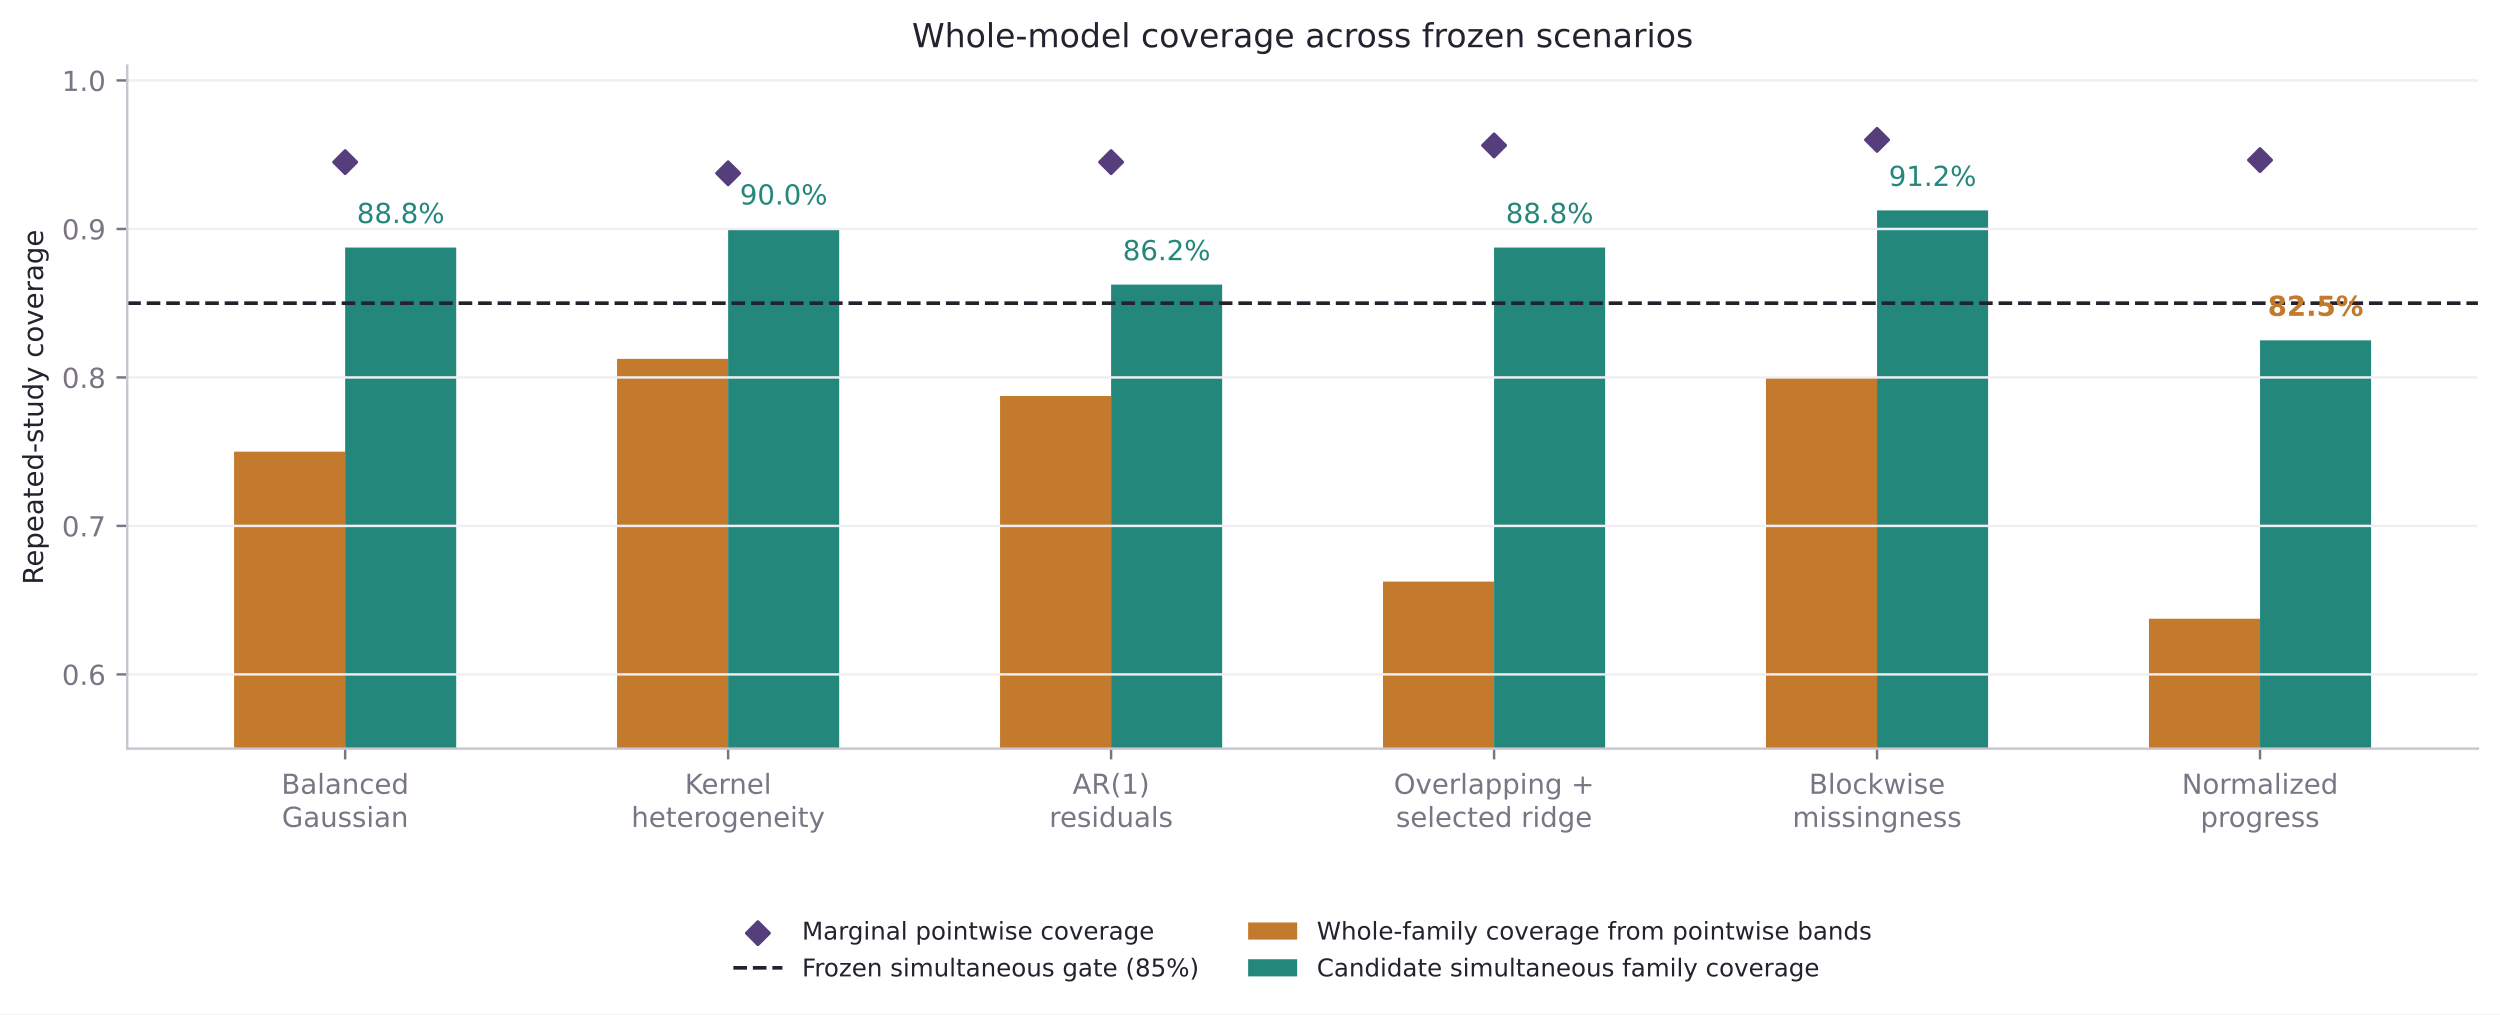
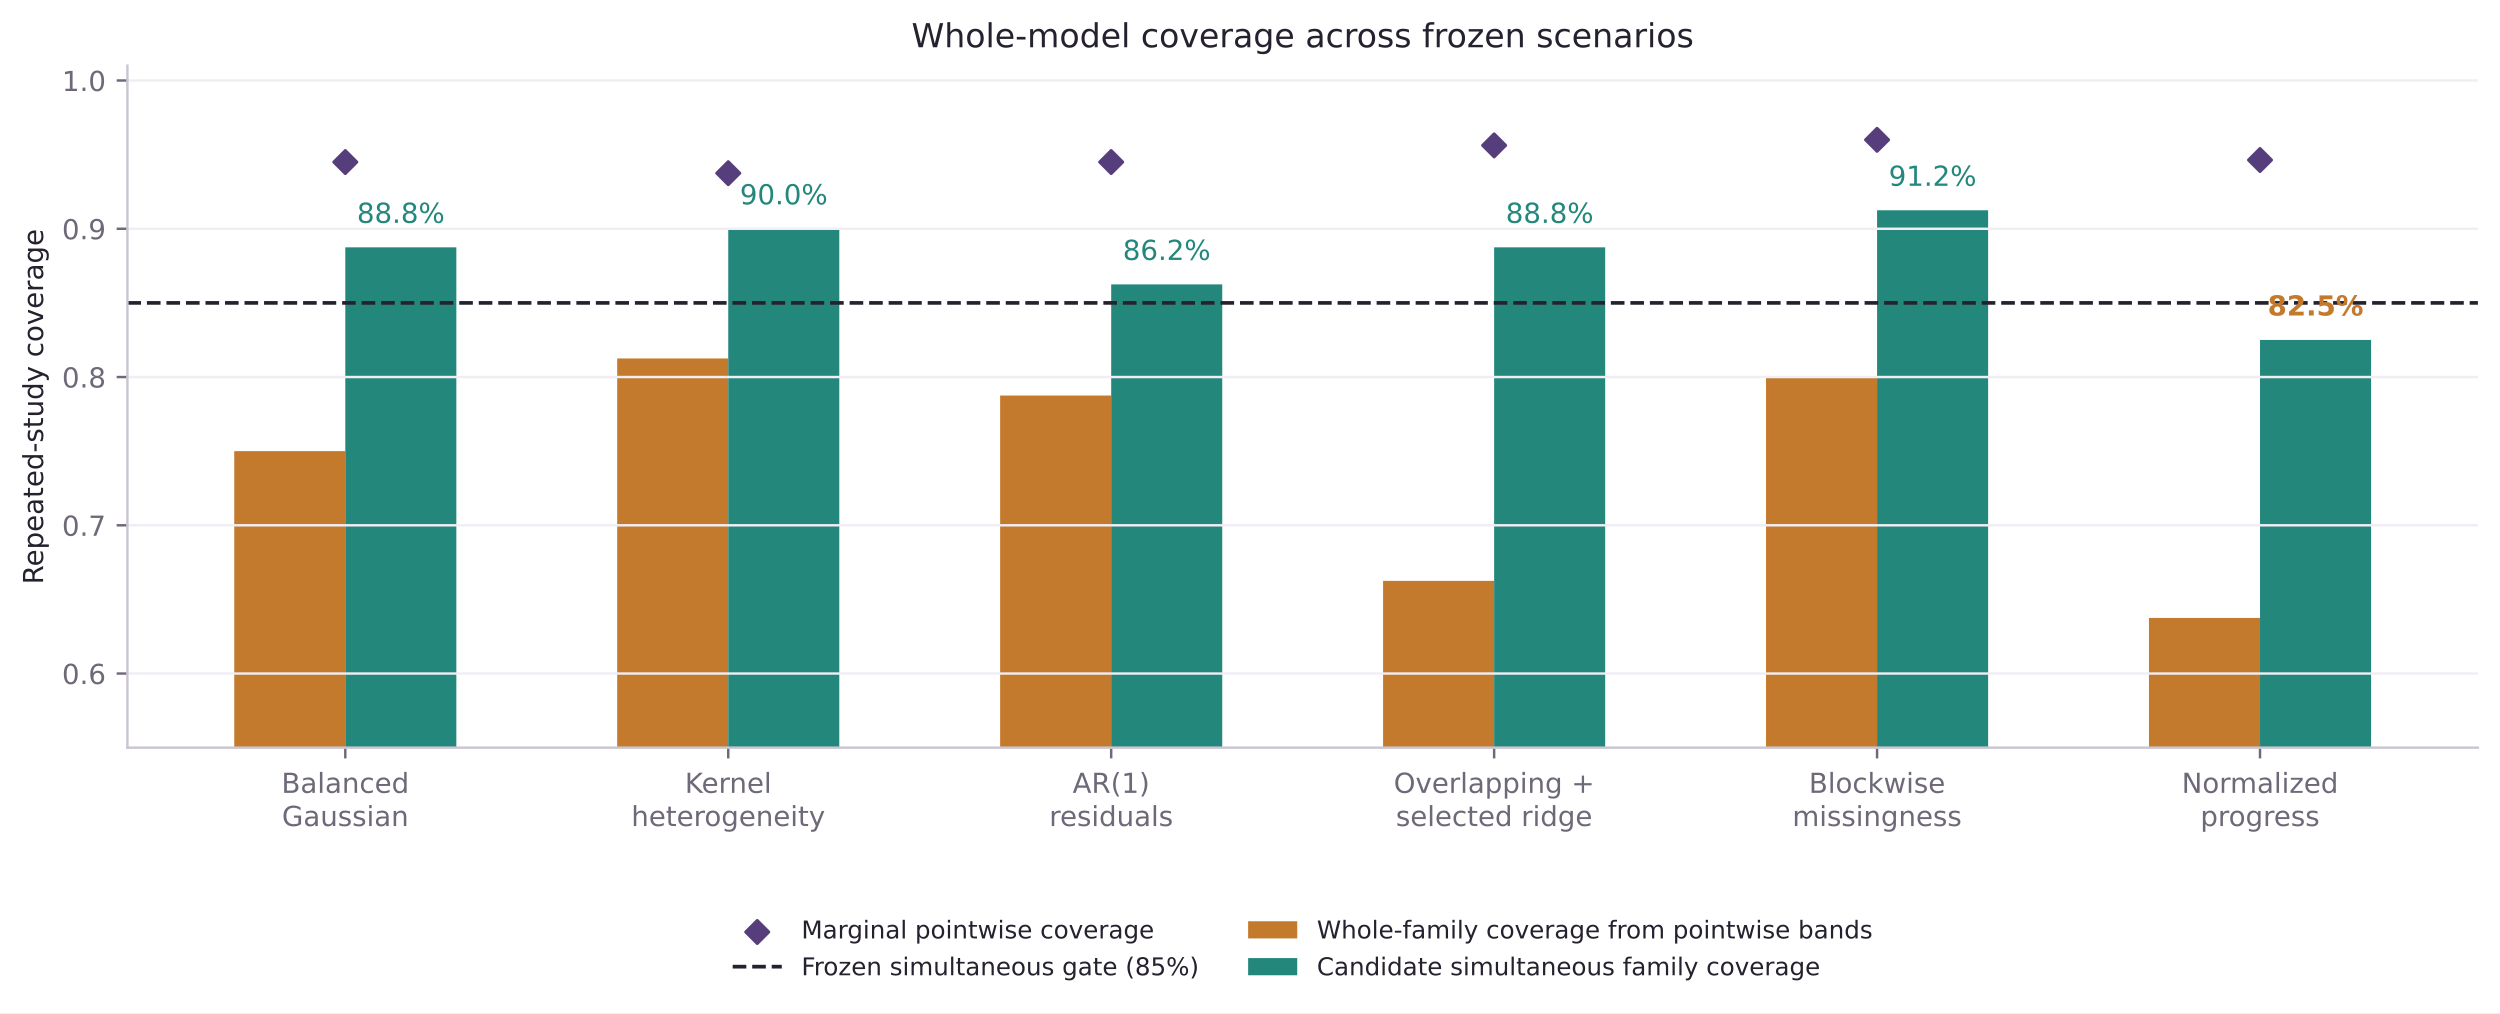
- <svg xmlns="http://www.w3.org/2000/svg" xmlns:xlink="http://www.w3.org/1999/xlink" width="815.671pt" height="330.887pt" viewBox="0 0 815.671 330.887" version="1.1">
+ <svg xmlns="http://www.w3.org/2000/svg" xmlns:xlink="http://www.w3.org/1999/xlink" width="814.591pt" height="330.099pt" viewBox="0 0 814.591 330.099" version="1.1">
  <defs>
    <style type="text/css">*{stroke-linejoin: round; stroke-linecap: butt}</style>
  </defs>
  <g id="figure_1">
    <g id="patch_1">
-       <path d="M 0 330.887 L 815.671 330.887 L 815.671 0 L 0 0 z " style="fill: #ffffff" />
+       <path d="M 0 330.099 L 814.591 330.099 L 814.591 0 L 0 0 z " style="fill: #ffffff" />
    </g>
    <g id="axes_1">
      <g id="patch_2">
-         <path d="M 41.514 244.258 L 808.471 244.258 L 808.471 21.406 L 41.514 21.406 z " style="fill: #ffffff" />
+         <path d="M 41.514 243.612 L 807.391 243.612 L 807.391 21.406 L 41.514 21.406 z " style="fill: #ffffff" />
      </g>
      <g id="patch_3">
-         <path d="M 76.375 510.711 L 112.611 510.711 L 112.611 147.366 L 76.375 147.366 z " clip-path="url(#p69b789abfd)" style="fill: #c47a2c" />
+         <path d="M 76.326 509.294 L 112.511 509.294 L 112.511 147.001 L 76.326 147.001 z " clip-path="url(#pee35e9c13c)" style="fill: #c47a2c" />
      </g>
      <g id="patch_4">
-         <path d="M 201.328 510.711 L 237.564 510.711 L 237.564 117.087 L 201.328 117.087 z " clip-path="url(#p69b789abfd)" style="fill: #c47a2c" />
+         <path d="M 201.103 509.294 L 237.288 509.294 L 237.288 116.81 L 201.103 116.81 z " clip-path="url(#pee35e9c13c)" style="fill: #c47a2c" />
      </g>
      <g id="patch_5">
-         <path d="M 326.28 510.711 L 362.516 510.711 L 362.516 129.199 L 326.28 129.199 z " clip-path="url(#p69b789abfd)" style="fill: #c47a2c" />
+         <path d="M 325.879 509.294 L 362.064 509.294 L 362.064 128.886 L 325.879 128.886 z " clip-path="url(#pee35e9c13c)" style="fill: #c47a2c" />
      </g>
      <g id="patch_6">
-         <path d="M 451.232 510.711 L 487.469 510.711 L 487.469 189.756 L 451.232 189.756 z " clip-path="url(#p69b789abfd)" style="fill: #c47a2c" />
+         <path d="M 450.656 509.294 L 486.841 509.294 L 486.841 189.269 L 450.656 189.269 z " clip-path="url(#pee35e9c13c)" style="fill: #c47a2c" />
      </g>
      <g id="patch_7">
-         <path d="M 576.185 510.711 L 612.421 510.711 L 612.421 123.143 L 576.185 123.143 z " clip-path="url(#p69b789abfd)" style="fill: #c47a2c" />
+         <path d="M 575.432 509.294 L 611.617 509.294 L 611.617 122.848 L 575.432 122.848 z " clip-path="url(#pee35e9c13c)" style="fill: #c47a2c" />
      </g>
      <g id="patch_8">
-         <path d="M 701.137 510.711 L 737.373 510.711 L 737.373 201.868 L 701.137 201.868 z " clip-path="url(#p69b789abfd)" style="fill: #c47a2c" />
+         <path d="M 700.208 509.294 L 736.394 509.294 L 736.394 201.345 L 700.208 201.345 z " clip-path="url(#pee35e9c13c)" style="fill: #c47a2c" />
      </g>
      <g id="patch_9">
-         <path d="M 112.611 510.711 L 148.848 510.711 L 148.848 80.753 L 112.611 80.753 z " clip-path="url(#p69b789abfd)" style="fill: #23877c" />
+         <path d="M 112.511 509.294 L 148.696 509.294 L 148.696 80.581 L 112.511 80.581 z " clip-path="url(#pee35e9c13c)" style="fill: #23877c" />
      </g>
      <g id="patch_10">
-         <path d="M 237.564 510.711 L 273.8 510.711 L 273.8 74.697 L 237.564 74.697 z " clip-path="url(#p69b789abfd)" style="fill: #23877c" />
+         <path d="M 237.288 509.294 L 273.473 509.294 L 273.473 74.543 L 237.288 74.543 z " clip-path="url(#pee35e9c13c)" style="fill: #23877c" />
      </g>
      <g id="patch_11">
-         <path d="M 362.516 510.711 L 398.752 510.711 L 398.752 92.864 L 362.516 92.864 z " clip-path="url(#p69b789abfd)" style="fill: #23877c" />
+         <path d="M 362.064 509.294 L 398.249 509.294 L 398.249 92.657 L 362.064 92.657 z " clip-path="url(#pee35e9c13c)" style="fill: #23877c" />
      </g>
      <g id="patch_12">
-         <path d="M 487.469 510.711 L 523.705 510.711 L 523.705 80.753 L 487.469 80.753 z " clip-path="url(#p69b789abfd)" style="fill: #23877c" />
+         <path d="M 486.841 509.294 L 523.026 509.294 L 523.026 80.581 L 486.841 80.581 z " clip-path="url(#pee35e9c13c)" style="fill: #23877c" />
      </g>
      <g id="patch_13">
-         <path d="M 612.421 510.711 L 648.657 510.711 L 648.657 68.641 L 612.421 68.641 z " clip-path="url(#p69b789abfd)" style="fill: #23877c" />
+         <path d="M 611.617 509.294 L 647.802 509.294 L 647.802 68.504 L 611.617 68.504 z " clip-path="url(#pee35e9c13c)" style="fill: #23877c" />
      </g>
      <g id="patch_14">
-         <path d="M 737.373 510.711 L 773.61 510.711 L 773.61 111.031 L 737.373 111.031 z " clip-path="url(#p69b789abfd)" style="fill: #23877c" />
+         <path d="M 736.394 509.294 L 772.579 509.294 L 772.579 110.772 L 736.394 110.772 z " clip-path="url(#pee35e9c13c)" style="fill: #23877c" />
      </g>
      <g id="matplotlib.axis_1">
        <g id="xtick_1">
          <g id="line2d_1">
            <defs>
-               <path id="m8daf86f83c" d="M 0 0 L 0 3.5 " style="stroke: #7b7484; stroke-width: 0.8" />
+               <path id="m0a2ce00d4e" d="M 0 0 L 0 3.5 " style="stroke: #6f6878; stroke-width: 0.8" />
            </defs>
            <g>
-               <use xlink:href="#m8daf86f83c" x="112.611" y="244.258" style="fill: #7b7484; stroke: #7b7484; stroke-width: 0.8" />
+               <use xlink:href="#m0a2ce00d4e" x="112.511" y="243.612" style="fill: #6f6878; stroke: #6f6878; stroke-width: 0.8" />
            </g>
          </g>
          <g id="text_1">
-             <text style="font-size: 9px; font-family: 'DejaVu Sans'; fill: #7b7484" transform="translate(91.80667 258.9974)">Balanced</text>
-             <text style="font-size: 9px; font-family: 'DejaVu Sans'; fill: #7b7484" transform="translate(91.96698 269.7999)">Gaussian</text>
+             <text style="font-size: 9px; font-family: 'DejaVu Sans', sans-serif; fill: #6f6878" transform="translate(91.70655 258.3519)">Balanced</text>
+             <text style="font-size: 9px; font-family: 'DejaVu Sans', sans-serif; fill: #6f6878" transform="translate(91.86687 269.1544)">Gaussian</text>
          </g>
        </g>
        <g id="xtick_2">
          <g id="line2d_2">
            <g>
-               <use xlink:href="#m8daf86f83c" x="237.564" y="244.258" style="fill: #7b7484; stroke: #7b7484; stroke-width: 0.8" />
+               <use xlink:href="#m0a2ce00d4e" x="237.288" y="243.612" style="fill: #6f6878; stroke: #6f6878; stroke-width: 0.8" />
            </g>
          </g>
          <g id="text_2">
-             <text style="font-size: 9px; font-family: 'DejaVu Sans'; fill: #7b7484" transform="translate(223.4261 258.9974)">Kernel</text>
-             <text style="font-size: 9px; font-family: 'DejaVu Sans'; fill: #7b7484" transform="translate(205.9816 269.7999)">heterogeneity</text>
+             <text style="font-size: 9px; font-family: 'DejaVu Sans', sans-serif; fill: #6f6878" transform="translate(223.15 258.3519)">Kernel</text>
+             <text style="font-size: 9px; font-family: 'DejaVu Sans', sans-serif; fill: #6f6878" transform="translate(205.7055 269.1544)">heterogeneity</text>
          </g>
        </g>
        <g id="xtick_3">
          <g id="line2d_3">
            <g>
-               <use xlink:href="#m8daf86f83c" x="362.516" y="244.258" style="fill: #7b7484; stroke: #7b7484; stroke-width: 0.8" />
+               <use xlink:href="#m0a2ce00d4e" x="362.064" y="243.612" style="fill: #6f6878; stroke: #6f6878; stroke-width: 0.8" />
            </g>
          </g>
          <g id="text_3">
-             <text style="font-size: 9px; font-family: 'DejaVu Sans'; fill: #7b7484" transform="translate(349.9366 258.9967)">AR(1)</text>
-             <text style="font-size: 9px; font-family: 'DejaVu Sans'; fill: #7b7484" transform="translate(342.3415 269.7992)">residuals</text>
+             <text style="font-size: 9px; font-family: 'DejaVu Sans', sans-serif; fill: #6f6878" transform="translate(349.4846 258.3512)">AR(1)</text>
+             <text style="font-size: 9px; font-family: 'DejaVu Sans', sans-serif; fill: #6f6878" transform="translate(341.8895 269.1537)">residuals</text>
          </g>
        </g>
        <g id="xtick_4">
          <g id="line2d_4">
            <g>
-               <use xlink:href="#m8daf86f83c" x="487.469" y="244.258" style="fill: #7b7484; stroke: #7b7484; stroke-width: 0.8" />
+               <use xlink:href="#m0a2ce00d4e" x="486.841" y="243.612" style="fill: #6f6878; stroke: #6f6878; stroke-width: 0.8" />
            </g>
          </g>
          <g id="text_4">
-             <text style="font-size: 9px; font-family: 'DejaVu Sans'; fill: #7b7484" transform="translate(454.7628 258.9974)">Overlapping +</text>
-             <text style="font-size: 9px; font-family: 'DejaVu Sans'; fill: #7b7484" transform="translate(455.4596 269.7999)">selected ridge</text>
+             <text style="font-size: 9px; font-family: 'DejaVu Sans', sans-serif; fill: #6f6878" transform="translate(454.1348 258.3519)">Overlapping +</text>
+             <text style="font-size: 9px; font-family: 'DejaVu Sans', sans-serif; fill: #6f6878" transform="translate(454.8316 269.1544)">selected ridge</text>
          </g>
        </g>
        <g id="xtick_5">
          <g id="line2d_5">
            <g>
-               <use xlink:href="#m8daf86f83c" x="612.421" y="244.258" style="fill: #7b7484; stroke: #7b7484; stroke-width: 0.8" />
+               <use xlink:href="#m0a2ce00d4e" x="611.617" y="243.612" style="fill: #6f6878; stroke: #6f6878; stroke-width: 0.8" />
            </g>
          </g>
          <g id="text_5">
-             <text style="font-size: 9px; font-family: 'DejaVu Sans'; fill: #7b7484" transform="translate(590.2065 258.9974)">Blockwise</text>
-             <text style="font-size: 9px; font-family: 'DejaVu Sans'; fill: #7b7484" transform="translate(584.8312 269.7999)">missingness</text>
+             <text style="font-size: 9px; font-family: 'DejaVu Sans', sans-serif; fill: #6f6878" transform="translate(589.4026 258.3519)">Blockwise</text>
+             <text style="font-size: 9px; font-family: 'DejaVu Sans', sans-serif; fill: #6f6878" transform="translate(584.0272 269.1544)">missingness</text>
          </g>
        </g>
        <g id="xtick_6">
          <g id="line2d_6">
            <g>
-               <use xlink:href="#m8daf86f83c" x="737.373" y="244.258" style="fill: #7b7484; stroke: #7b7484; stroke-width: 0.8" />
+               <use xlink:href="#m0a2ce00d4e" x="736.394" y="243.612" style="fill: #6f6878; stroke: #6f6878; stroke-width: 0.8" />
            </g>
          </g>
          <g id="text_6">
-             <text style="font-size: 9px; font-family: 'DejaVu Sans'; fill: #7b7484" transform="translate(711.8536 258.9974)">Normalized</text>
-             <text style="font-size: 9px; font-family: 'DejaVu Sans'; fill: #7b7484" transform="translate(717.9475 269.7992)">progress</text>
+             <text style="font-size: 9px; font-family: 'DejaVu Sans', sans-serif; fill: #6f6878" transform="translate(710.8737 258.3519)">Normalized</text>
+             <text style="font-size: 9px; font-family: 'DejaVu Sans', sans-serif; fill: #6f6878" transform="translate(716.9677 269.1537)">progress</text>
          </g>
        </g>
      </g>
      <g id="matplotlib.axis_2">
        <g id="ytick_1">
          <g id="line2d_7">
-             <path d="M 41.514 220.035 L 808.471 220.035 " clip-path="url(#p69b789abfd)" style="fill: none; stroke: #f0edf3; stroke-width: 0.8; stroke-linecap: square" />
+             <path d="M 41.514 219.46 L 807.391 219.46 " clip-path="url(#pee35e9c13c)" style="fill: none; stroke: #f0edf3; stroke-width: 0.8; stroke-linecap: square" />
          </g>
          <g id="line2d_8">
            <defs>
-               <path id="m5a3d0f4731" d="M 0 0 L -3.5 0 " style="stroke: #7b7484; stroke-width: 0.8" />
+               <path id="mdb2196f23a" d="M 0 0 L -3.5 0 " style="stroke: #6f6878; stroke-width: 0.8" />
            </defs>
            <g>
-               <use xlink:href="#m5a3d0f4731" x="41.514" y="220.035" style="fill: #7b7484; stroke: #7b7484; stroke-width: 0.8" />
+               <use xlink:href="#mdb2196f23a" x="41.514" y="219.46" style="fill: #6f6878; stroke: #6f6878; stroke-width: 0.8" />
            </g>
          </g>
          <g id="text_7">
-             <text style="font-size: 9px; font-family: 'DejaVu Sans'; text-anchor: end; fill: #7b7484" x="34.514" y="223.454" transform="rotate(-0 34.51352 223.4539)">0.6</text>
+             <text style="font-size: 9px; font-family: 'DejaVu Sans', sans-serif; text-anchor: end; fill: #6f6878" x="34.514" y="222.879" transform="rotate(-0 34.51352 222.8786)">0.6</text>
          </g>
        </g>
        <g id="ytick_2">
          <g id="line2d_9">
-             <path d="M 41.514 171.589 L 808.471 171.589 " clip-path="url(#p69b789abfd)" style="fill: none; stroke: #f0edf3; stroke-width: 0.8; stroke-linecap: square" />
+             <path d="M 41.514 171.154 L 807.391 171.154 " clip-path="url(#pee35e9c13c)" style="fill: none; stroke: #f0edf3; stroke-width: 0.8; stroke-linecap: square" />
          </g>
          <g id="line2d_10">
            <g>
-               <use xlink:href="#m5a3d0f4731" x="41.514" y="171.589" style="fill: #7b7484; stroke: #7b7484; stroke-width: 0.8" />
+               <use xlink:href="#mdb2196f23a" x="41.514" y="171.154" style="fill: #6f6878; stroke: #6f6878; stroke-width: 0.8" />
            </g>
          </g>
          <g id="text_8">
-             <text style="font-size: 9px; font-family: 'DejaVu Sans'; text-anchor: end; fill: #7b7484" x="34.514" y="175.008" transform="rotate(-0 34.51352 175.0079)">0.7</text>
+             <text style="font-size: 9px; font-family: 'DejaVu Sans', sans-serif; text-anchor: end; fill: #6f6878" x="34.514" y="174.573" transform="rotate(-0 34.51352 174.5729)">0.7</text>
          </g>
        </g>
        <g id="ytick_3">
          <g id="line2d_11">
-             <path d="M 41.514 123.143 L 808.471 123.143 " clip-path="url(#p69b789abfd)" style="fill: none; stroke: #f0edf3; stroke-width: 0.8; stroke-linecap: square" />
+             <path d="M 41.514 122.848 L 807.391 122.848 " clip-path="url(#pee35e9c13c)" style="fill: none; stroke: #f0edf3; stroke-width: 0.8; stroke-linecap: square" />
          </g>
          <g id="line2d_12">
            <g>
-               <use xlink:href="#m5a3d0f4731" x="41.514" y="123.143" style="fill: #7b7484; stroke: #7b7484; stroke-width: 0.8" />
+               <use xlink:href="#mdb2196f23a" x="41.514" y="122.848" style="fill: #6f6878; stroke: #6f6878; stroke-width: 0.8" />
            </g>
          </g>
          <g id="text_9">
-             <text style="font-size: 9px; font-family: 'DejaVu Sans'; text-anchor: end; fill: #7b7484" x="34.514" y="126.562" transform="rotate(-0 34.51352 126.5619)">0.8</text>
+             <text style="font-size: 9px; font-family: 'DejaVu Sans', sans-serif; text-anchor: end; fill: #6f6878" x="34.514" y="126.267" transform="rotate(-0 34.51352 126.2672)">0.8</text>
          </g>
        </g>
        <g id="ytick_4">
          <g id="line2d_13">
-             <path d="M 41.514 74.697 L 808.471 74.697 " clip-path="url(#p69b789abfd)" style="fill: none; stroke: #f0edf3; stroke-width: 0.8; stroke-linecap: square" />
+             <path d="M 41.514 74.543 L 807.391 74.543 " clip-path="url(#pee35e9c13c)" style="fill: none; stroke: #f0edf3; stroke-width: 0.8; stroke-linecap: square" />
          </g>
          <g id="line2d_14">
            <g>
-               <use xlink:href="#m5a3d0f4731" x="41.514" y="74.697" style="fill: #7b7484; stroke: #7b7484; stroke-width: 0.8" />
+               <use xlink:href="#mdb2196f23a" x="41.514" y="74.543" style="fill: #6f6878; stroke: #6f6878; stroke-width: 0.8" />
            </g>
          </g>
          <g id="text_10">
-             <text style="font-size: 9px; font-family: 'DejaVu Sans'; text-anchor: end; fill: #7b7484" x="34.514" y="78.116" transform="rotate(-0 34.51352 78.11586)">0.9</text>
+             <text style="font-size: 9px; font-family: 'DejaVu Sans', sans-serif; text-anchor: end; fill: #6f6878" x="34.514" y="77.962" transform="rotate(-0 34.51352 77.96151)">0.9</text>
          </g>
        </g>
        <g id="ytick_5">
          <g id="line2d_15">
-             <path d="M 41.514 26.251 L 808.471 26.251 " clip-path="url(#p69b789abfd)" style="fill: none; stroke: #f0edf3; stroke-width: 0.8; stroke-linecap: square" />
+             <path d="M 41.514 26.237 L 807.391 26.237 " clip-path="url(#pee35e9c13c)" style="fill: none; stroke: #f0edf3; stroke-width: 0.8; stroke-linecap: square" />
          </g>
          <g id="line2d_16">
            <g>
-               <use xlink:href="#m5a3d0f4731" x="41.514" y="26.251" style="fill: #7b7484; stroke: #7b7484; stroke-width: 0.8" />
+               <use xlink:href="#mdb2196f23a" x="41.514" y="26.237" style="fill: #6f6878; stroke: #6f6878; stroke-width: 0.8" />
            </g>
          </g>
          <g id="text_11">
-             <text style="font-size: 9px; font-family: 'DejaVu Sans'; text-anchor: end; fill: #7b7484" x="34.514" y="29.67" transform="rotate(-0 34.51352 29.66986)">1.0</text>
+             <text style="font-size: 9px; font-family: 'DejaVu Sans', sans-serif; text-anchor: end; fill: #6f6878" x="34.514" y="29.656" transform="rotate(-0 34.51352 29.65583)">1.0</text>
          </g>
        </g>
        <g id="text_12">
-           <text style="font-size: 9px; font-family: 'DejaVu Sans'; text-anchor: middle; fill: #26212e" x="14.039" y="132.832" transform="rotate(-90 14.03859 132.8321)">Repeated-study coverage</text>
+           <text style="font-size: 9px; font-family: 'DejaVu Sans', sans-serif; text-anchor: middle; fill: #26212e" x="14.039" y="132.509" transform="rotate(-90 14.03859 132.5094)">Repeated-study coverage</text>
        </g>
      </g>
      <g id="line2d_17">
-         <path d="M 41.514 98.92 L 808.471 98.92 " clip-path="url(#p69b789abfd)" style="fill: none; stroke-dasharray: 4.44,1.92; stroke-dashoffset: 0; stroke: #26212e; stroke-width: 1.2" />
+         <path d="M 41.514 98.695 L 807.391 98.695 " clip-path="url(#pee35e9c13c)" style="fill: none; stroke-dasharray: 4.44,1.92; stroke-dashoffset: 0; stroke: #26212e; stroke-width: 1.2" />
      </g>
      <g id="patch_15">
-         <path d="M 41.514 244.258 L 41.514 21.406 " style="fill: none; stroke: #cbc5d2; stroke-width: 0.8; stroke-linejoin: miter; stroke-linecap: square" />
+         <path d="M 41.514 243.612 L 41.514 21.406 " style="fill: none; stroke: #cbc5d2; stroke-width: 0.8; stroke-linejoin: miter; stroke-linecap: square" />
      </g>
      <g id="patch_16">
-         <path d="M 41.514 244.258 L 808.471 244.258 " style="fill: none; stroke: #cbc5d2; stroke-width: 0.8; stroke-linejoin: miter; stroke-linecap: square" />
+         <path d="M 41.514 243.612 L 807.391 243.612 " style="fill: none; stroke: #cbc5d2; stroke-width: 0.8; stroke-linejoin: miter; stroke-linecap: square" />
      </g>
      <g id="PathCollection_1">
        <defs>
          <path id="m1de48e9e7f" d="M -0 3.742 L 3.742 0 L 0 -3.742 L -3.742 -0 z " style="stroke: #563d7c" />
        </defs>
-         <g clip-path="url(#p69b789abfd)">
-           <use xlink:href="#m1de48e9e7f" x="112.611" y="52.896" style="fill: #563d7c; stroke: #563d7c" />
-           <use xlink:href="#m1de48e9e7f" x="237.564" y="56.53" style="fill: #563d7c; stroke: #563d7c" />
-           <use xlink:href="#m1de48e9e7f" x="362.516" y="52.896" style="fill: #563d7c; stroke: #563d7c" />
-           <use xlink:href="#m1de48e9e7f" x="487.469" y="47.446" style="fill: #563d7c; stroke: #563d7c" />
-           <use xlink:href="#m1de48e9e7f" x="612.421" y="45.629" style="fill: #563d7c; stroke: #563d7c" />
-           <use xlink:href="#m1de48e9e7f" x="737.373" y="52.232" style="fill: #563d7c; stroke: #563d7c" />
+         <g clip-path="url(#pee35e9c13c)">
+           <use xlink:href="#m1de48e9e7f" x="112.511" y="52.805" style="fill: #563d7c; stroke: #563d7c" />
+           <use xlink:href="#m1de48e9e7f" x="237.288" y="56.428" style="fill: #563d7c; stroke: #563d7c" />
+           <use xlink:href="#m1de48e9e7f" x="362.064" y="52.805" style="fill: #563d7c; stroke: #563d7c" />
+           <use xlink:href="#m1de48e9e7f" x="486.841" y="47.371" style="fill: #563d7c; stroke: #563d7c" />
+           <use xlink:href="#m1de48e9e7f" x="611.617" y="45.559" style="fill: #563d7c; stroke: #563d7c" />
+           <use xlink:href="#m1de48e9e7f" x="736.394" y="52.143" style="fill: #563d7c; stroke: #563d7c" />
        </g>
      </g>
      <g id="text_13">
-         <text style="font-size: 9px; font-family: 'DejaVu Sans'; text-anchor: middle; fill: #23877c" x="130.73" y="72.777" transform="rotate(-0 130.7295 72.77704)">88.8%</text>
+         <text style="font-size: 9px; font-family: 'DejaVu Sans', sans-serif; text-anchor: middle; fill: #23877c" x="130.604" y="72.622" transform="rotate(-0 130.6039 72.62198)">88.8%</text>
      </g>
      <g id="text_14">
-         <text style="font-size: 9px; font-family: 'DejaVu Sans'; text-anchor: middle; fill: #23877c" x="255.682" y="66.721" transform="rotate(-0 255.6819 66.72128)">90.0%</text>
+         <text style="font-size: 9px; font-family: 'DejaVu Sans', sans-serif; text-anchor: middle; fill: #23877c" x="255.38" y="66.584" transform="rotate(-0 255.3804 66.58377)">90.0%</text>
      </g>
      <g id="text_15">
-         <text style="font-size: 9px; font-family: 'DejaVu Sans'; text-anchor: middle; fill: #23877c" x="380.634" y="84.889" transform="rotate(-0 380.6344 84.88854)">86.2%</text>
+         <text style="font-size: 9px; font-family: 'DejaVu Sans', sans-serif; text-anchor: middle; fill: #23877c" x="380.157" y="84.698" transform="rotate(-0 380.1568 84.6984)">86.2%</text>
      </g>
      <g id="text_16">
-         <text style="font-size: 9px; font-family: 'DejaVu Sans'; text-anchor: middle; fill: #23877c" x="505.587" y="72.777" transform="rotate(-0 505.5868 72.77704)">88.8%</text>
+         <text style="font-size: 9px; font-family: 'DejaVu Sans', sans-serif; text-anchor: middle; fill: #23877c" x="504.933" y="72.622" transform="rotate(-0 504.9333 72.62198)">88.8%</text>
      </g>
      <g id="text_17">
-         <text style="font-size: 9px; font-family: 'DejaVu Sans'; text-anchor: middle; fill: #23877c" x="630.539" y="60.666" transform="rotate(-0 630.5392 60.66553)">91.2%</text>
+         <text style="font-size: 9px; font-family: 'DejaVu Sans', sans-serif; text-anchor: middle; fill: #23877c" x="629.71" y="60.546" transform="rotate(-0 629.7097 60.54556)">91.2%</text>
      </g>
      <g id="text_18">
-         <text style="font-weight: 700; font-size: 9px; font-family: 'DejaVu Sans'; text-anchor: middle; fill: #c47a2c" x="755.492" y="103.056" transform="rotate(-0 755.4916 103.0558)">82.5%</text>
+         <text style="font-weight: 700; font-size: 9px; font-family: 'DejaVu Sans', sans-serif; text-anchor: middle; fill: #c47a2c" x="754.486" y="102.813" transform="rotate(-0 754.4862 102.813)">82.5%</text>
      </g>
      <g id="text_19">
-         <text style="font-size: 10.8px; font-family: 'DejaVu Sans'; text-anchor: middle; fill: #26212e" x="424.992" y="15.406" transform="rotate(-0 424.9925 15.40631)">Whole-model coverage across frozen scenarios</text>
+         <text style="font-size: 10.8px; font-family: 'DejaVu Sans', sans-serif; text-anchor: middle; fill: #26212e" x="424.452" y="15.406" transform="rotate(-0 424.4525 15.40631)">Whole-model coverage across frozen scenarios</text>
      </g>
      <g id="legend_1">
        <g id="PathCollection_2">
          <g>
-             <use xlink:href="#m1de48e9e7f" x="247.277" y="304.464" style="fill: #563d7c; stroke: #563d7c" />
+             <use xlink:href="#m1de48e9e7f" x="246.737" y="303.677" style="fill: #563d7c; stroke: #563d7c" />
          </g>
        </g>
        <g id="text_20">
-           <text style="font-size: 8px; font-family: 'DejaVu Sans'; text-anchor: start; fill: #26212e" x="261.677" y="306.564" transform="rotate(-0 261.6775 306.564)">Marginal pointwise coverage</text>
+           <text style="font-size: 8px; font-family: 'DejaVu Sans', sans-serif; text-anchor: start; fill: #26212e" x="261.137" y="305.777" transform="rotate(-0 261.1375 305.7766)">Marginal pointwise coverage</text>
        </g>
        <g id="line2d_18">
-           <path d="M 239.277 315.765 L 247.277 315.765 L 255.277 315.765 " style="fill: none; stroke-dasharray: 4.44,1.92; stroke-dashoffset: 0; stroke: #26212e; stroke-width: 1.2" />
+           <path d="M 238.737 314.977 L 246.737 314.977 L 254.737 314.977 " style="fill: none; stroke-dasharray: 4.44,1.92; stroke-dashoffset: 0; stroke: #26212e; stroke-width: 1.2" />
        </g>
        <g id="text_21">
-           <text style="font-size: 8px; font-family: 'DejaVu Sans'; text-anchor: start; fill: #26212e" x="261.677" y="318.565" transform="rotate(-0 261.6775 318.5647)">Frozen simultaneous gate (85%)</text>
+           <text style="font-size: 8px; font-family: 'DejaVu Sans', sans-serif; text-anchor: start; fill: #26212e" x="261.137" y="317.777" transform="rotate(-0 261.1375 317.7772)">Frozen simultaneous gate (85%)</text>
        </g>
        <g id="patch_17">
-           <path d="M 407.225 306.564 L 423.225 306.564 L 423.225 300.964 L 407.225 300.964 z " style="fill: #c47a2c" />
+           <path d="M 406.685 305.777 L 422.685 305.777 L 422.685 300.177 L 406.685 300.177 z " style="fill: #c47a2c" />
        </g>
        <g id="text_22">
-           <text style="font-size: 8px; font-family: 'DejaVu Sans'; text-anchor: start; fill: #26212e" x="429.625" y="306.564" transform="rotate(-0 429.625 306.564)">Whole-family coverage from pointwise bands</text>
+           <text style="font-size: 8px; font-family: 'DejaVu Sans', sans-serif; text-anchor: start; fill: #26212e" x="429.085" y="305.777" transform="rotate(-0 429.085 305.7766)">Whole-family coverage from pointwise bands</text>
        </g>
        <g id="patch_18">
-           <path d="M 407.225 318.565 L 423.225 318.565 L 423.225 312.965 L 407.225 312.965 z " style="fill: #23877c" />
+           <path d="M 406.685 317.777 L 422.685 317.777 L 422.685 312.177 L 406.685 312.177 z " style="fill: #23877c" />
        </g>
        <g id="text_23">
-           <text style="font-size: 8px; font-family: 'DejaVu Sans'; text-anchor: start; fill: #26212e" x="429.625" y="318.565" transform="rotate(-0 429.625 318.5647)">Candidate simultaneous family coverage</text>
+           <text style="font-size: 8px; font-family: 'DejaVu Sans', sans-serif; text-anchor: start; fill: #26212e" x="429.085" y="317.777" transform="rotate(-0 429.085 317.7772)">Candidate simultaneous family coverage</text>
        </g>
      </g>
    </g>
  </g>
  <defs>
-     <clipPath id="p69b789abfd">
-       <rect x="41.514" y="21.406" width="766.958" height="222.852" />
+     <clipPath id="pee35e9c13c">
+       <rect x="41.514" y="21.406" width="765.878" height="222.206" />
    </clipPath>
  </defs>
</svg>
